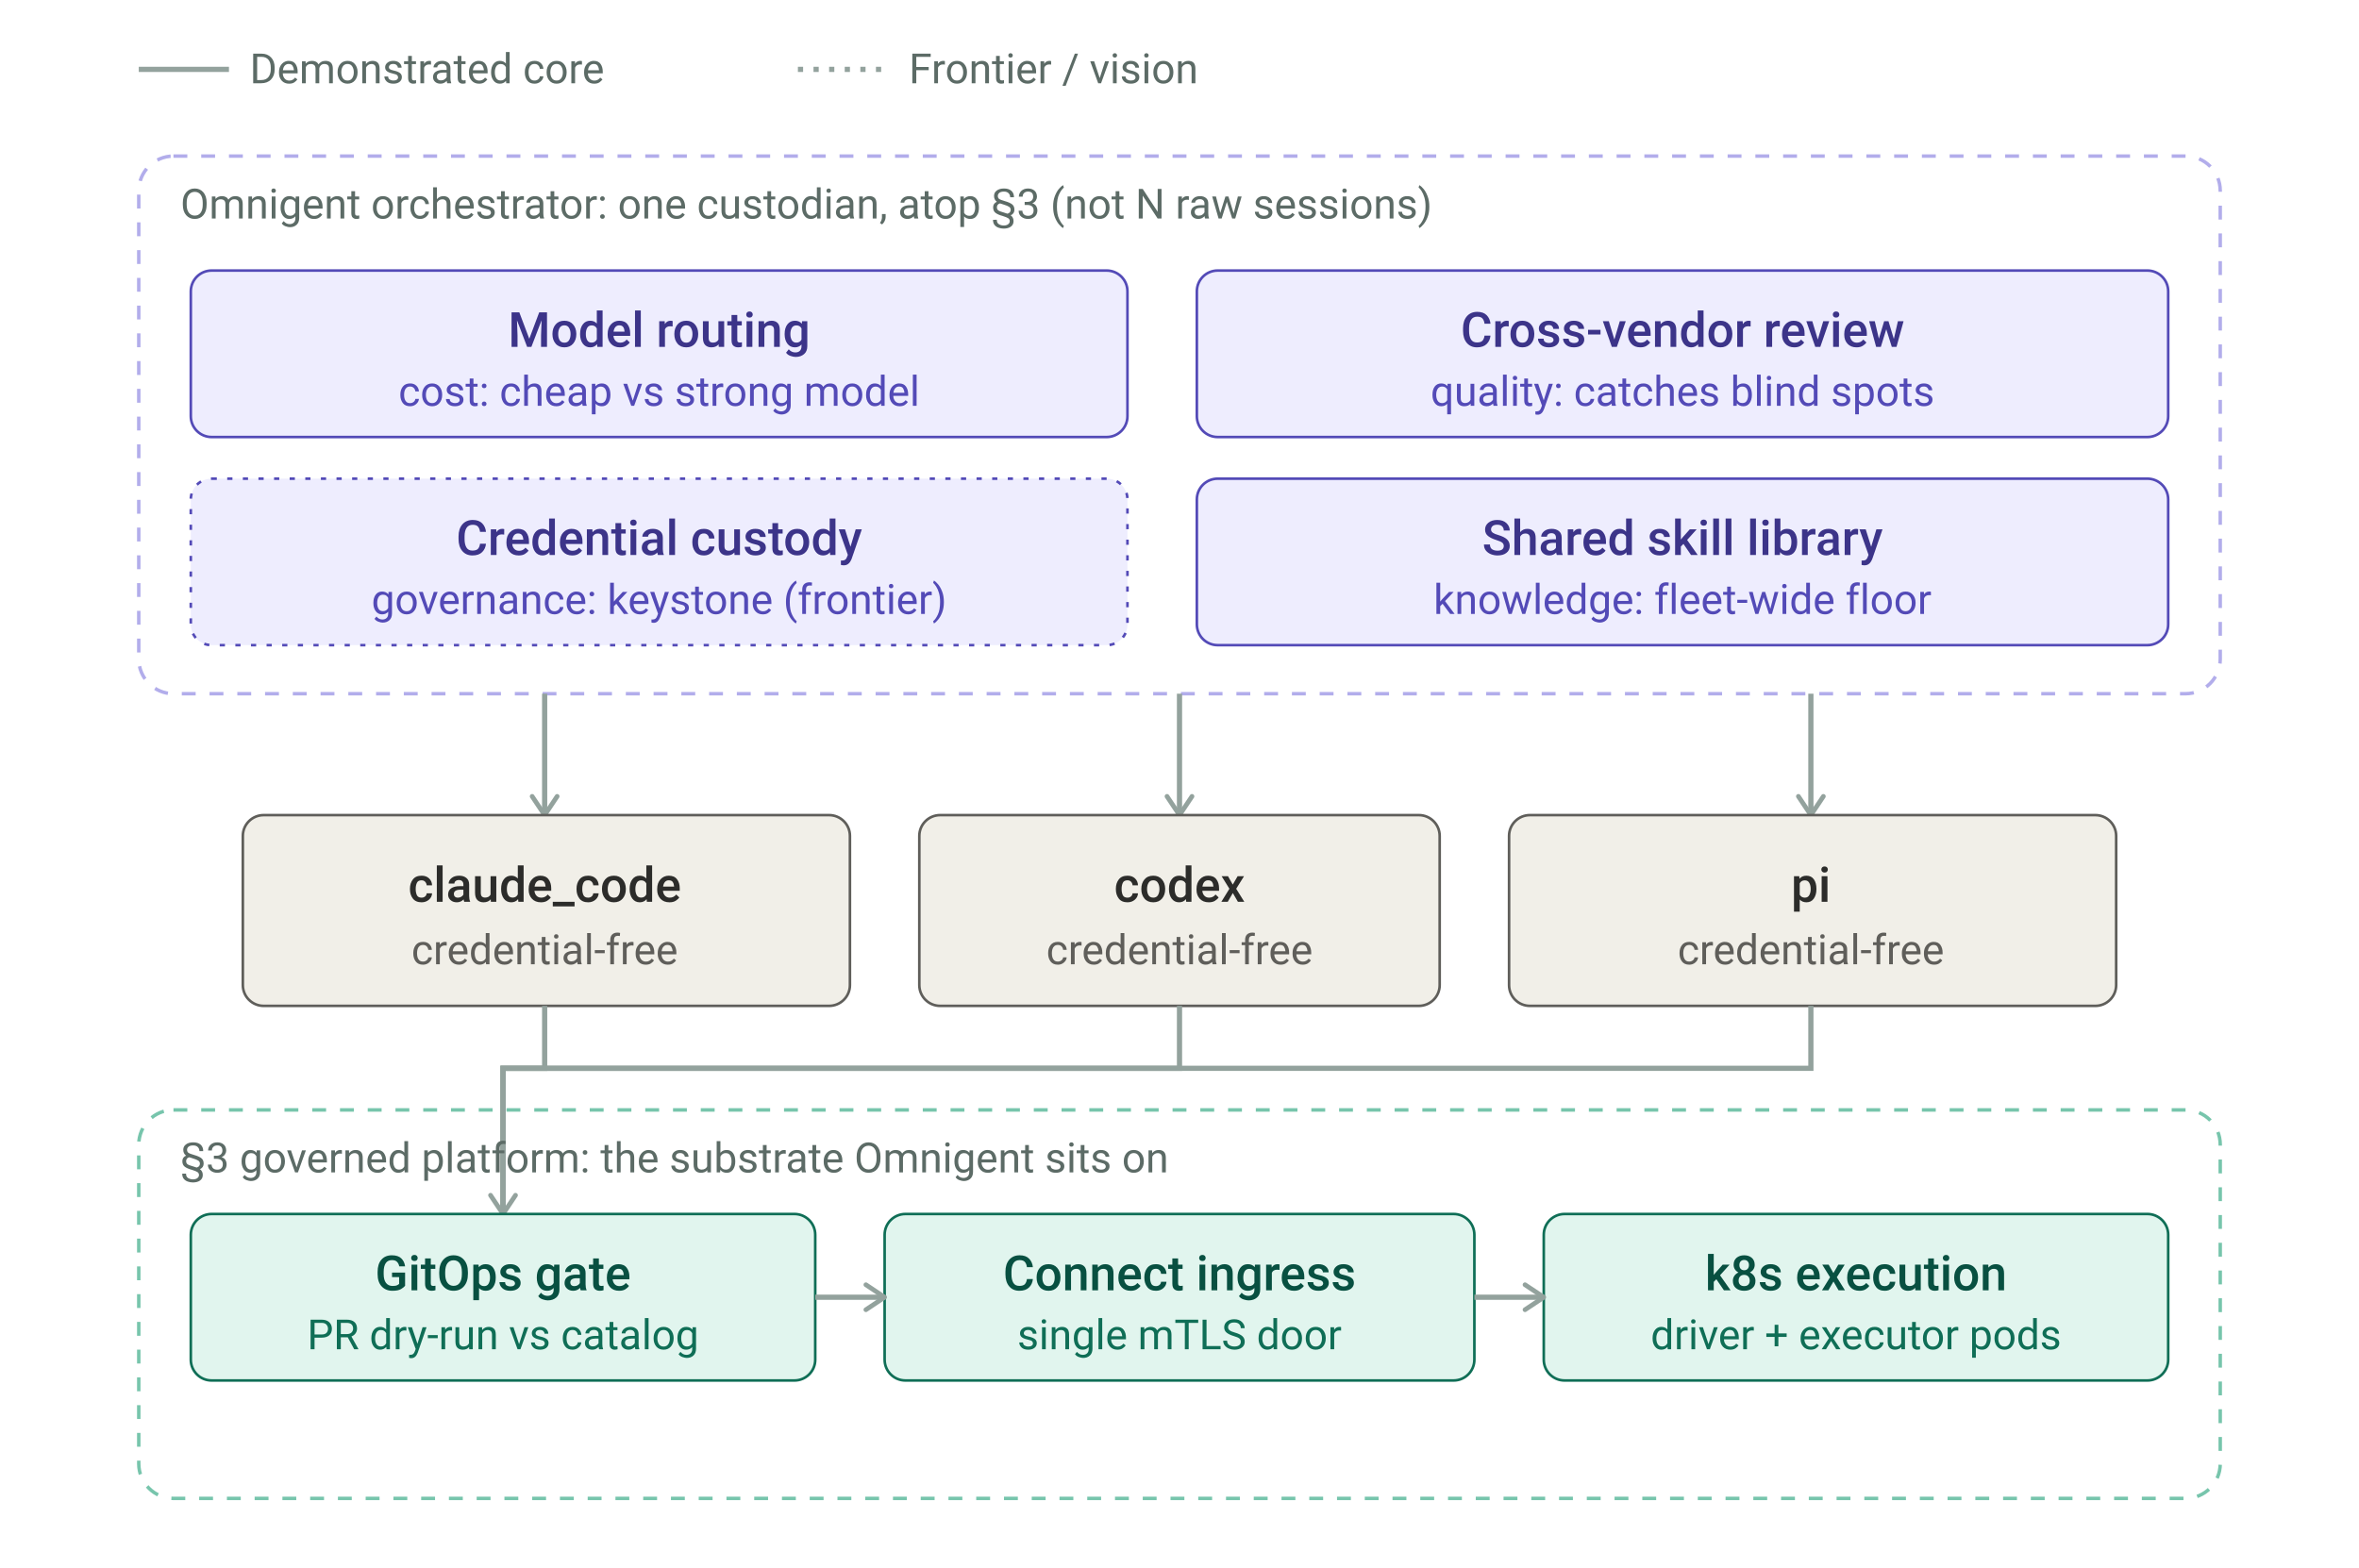
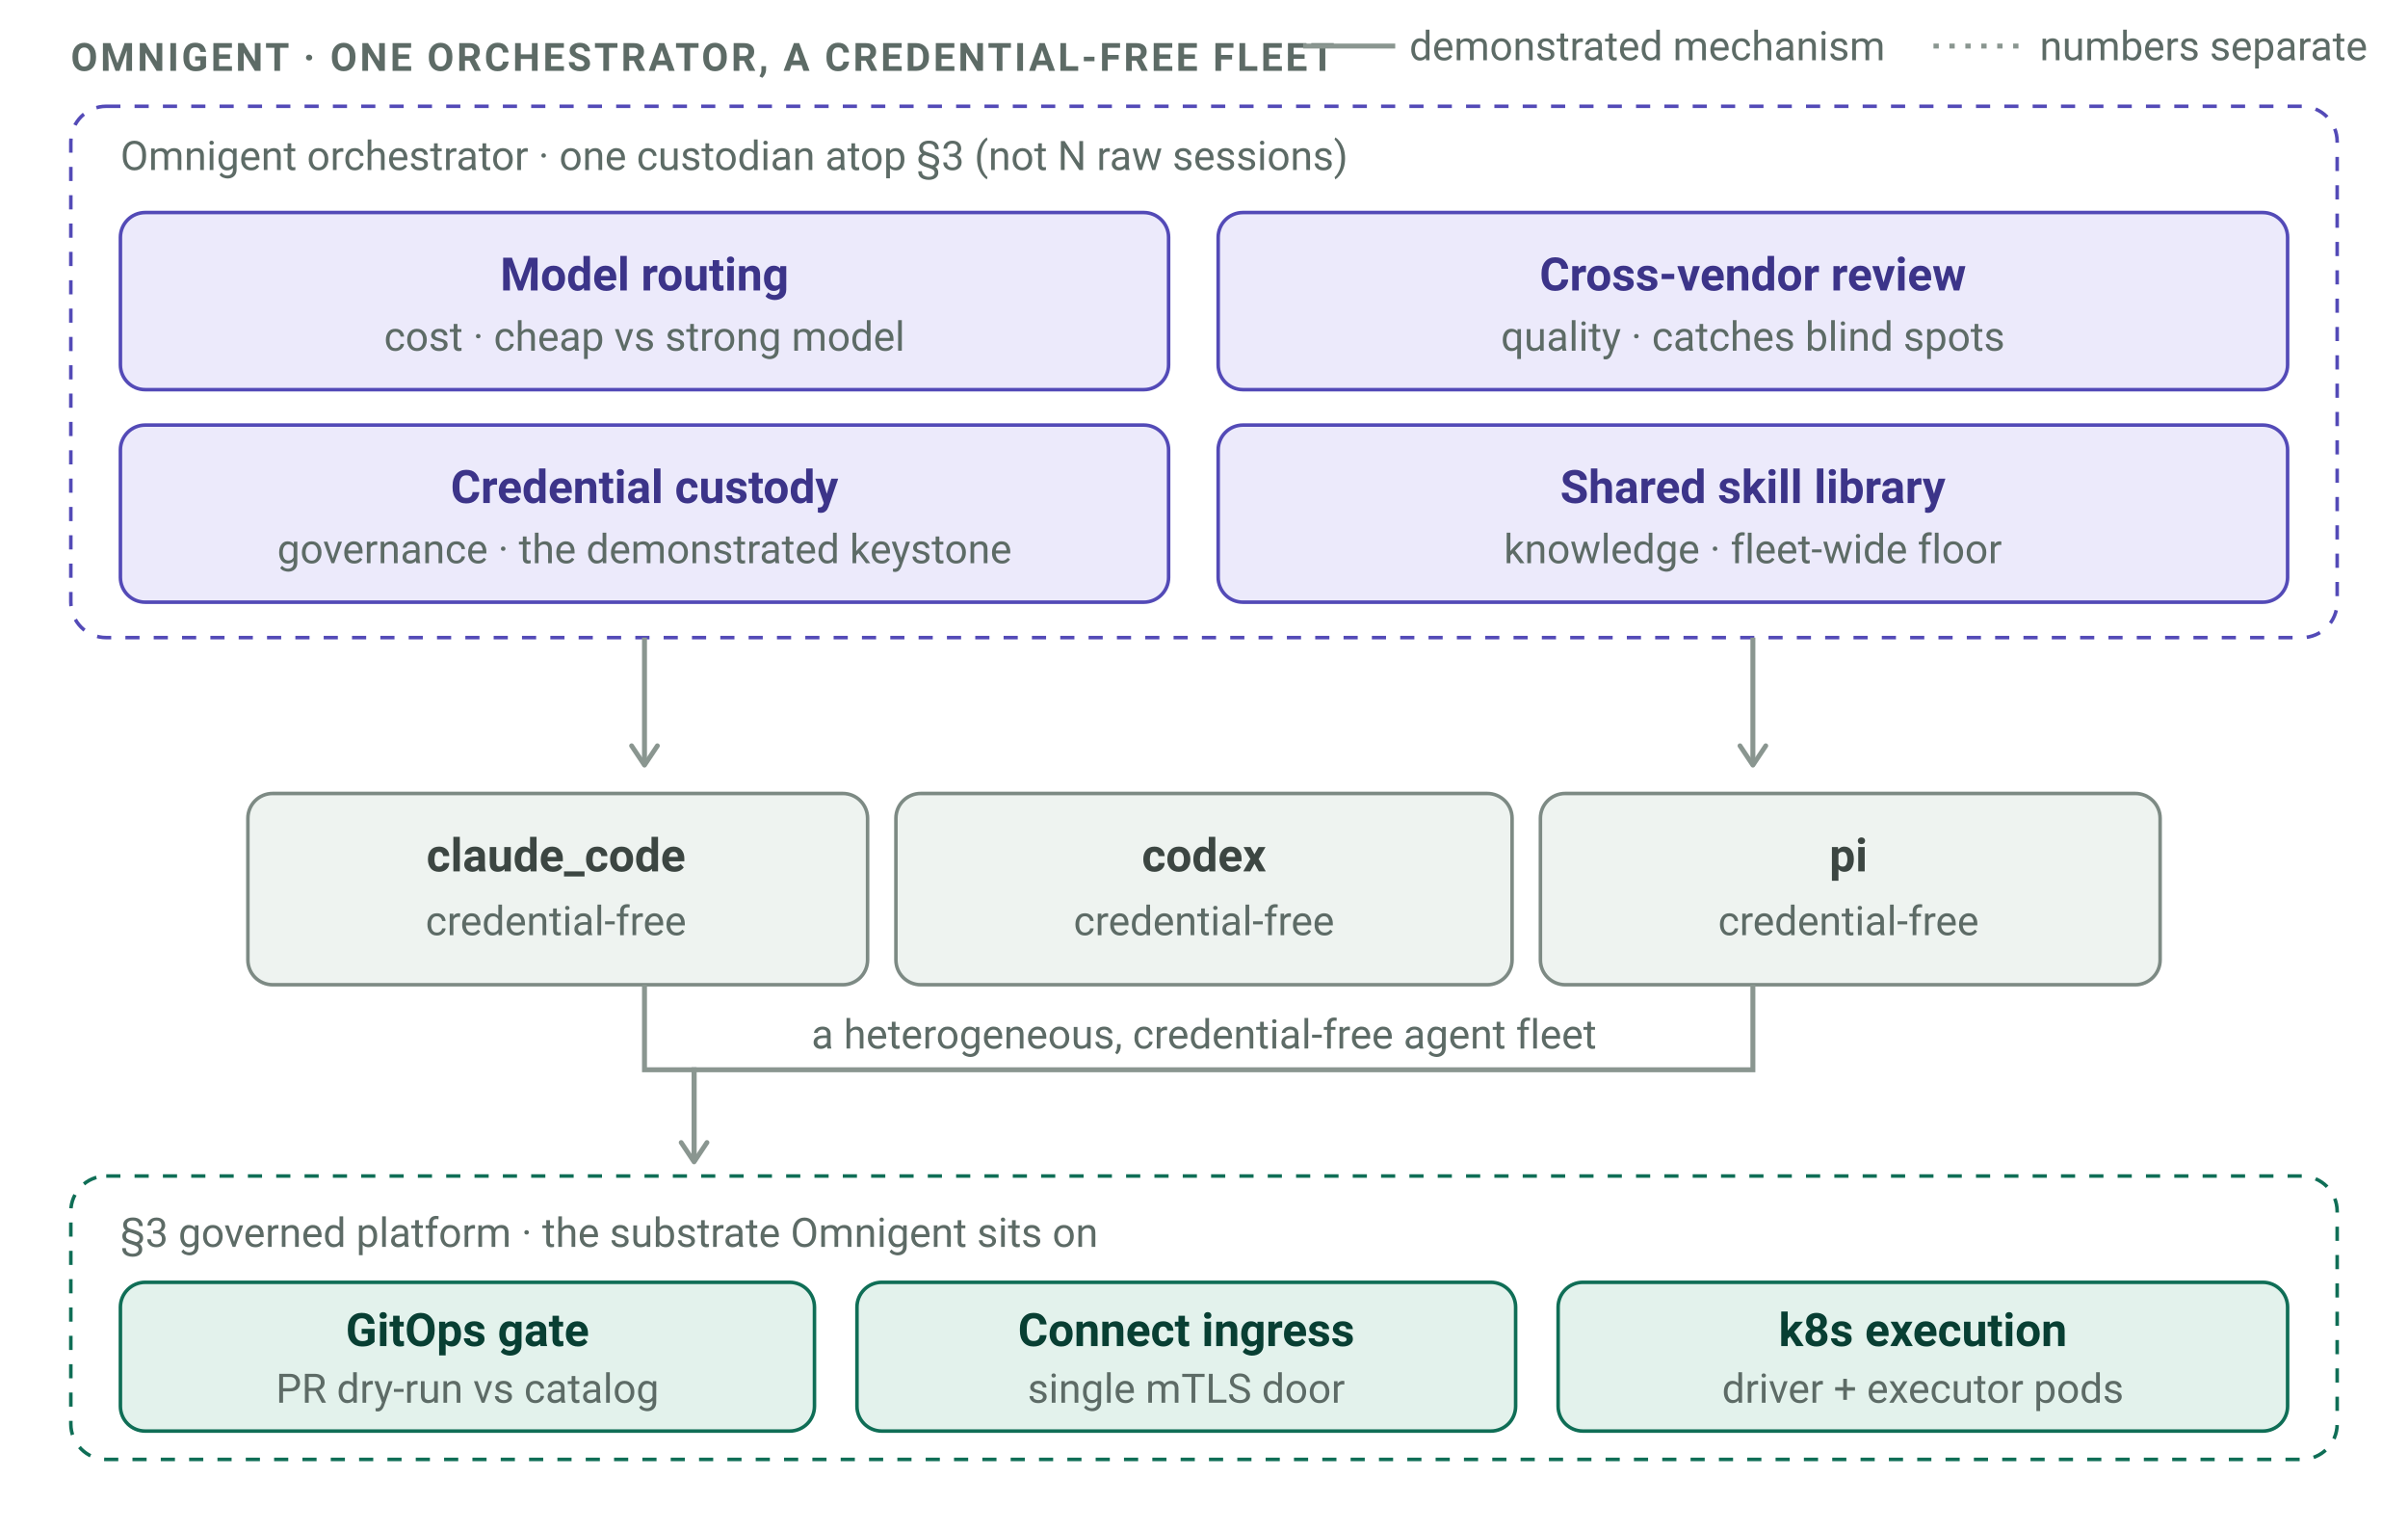
- <svg xmlns="http://www.w3.org/2000/svg" width="100%" viewBox="0 0 680 452" role="img" font-family="ui-sans-serif, system-ui, sans-serif">
+ <svg xmlns="http://www.w3.org/2000/svg" width="100%" viewBox="0 0 680 432" role="img" font-family="ui-sans-serif, system-ui, sans-serif">
  <style>
  text{font-family:ui-sans-serif,system-ui,-apple-system,"Segoe UI",Roboto,Helvetica,Arial,sans-serif}
-   .t{font-size:14px;fill:#16201e}
-   .th{font-size:14px;font-weight:500;fill:#16201e}
-   .ts{font-size:12px;fill:#5c6b66}
-   .arr{stroke:#93a29d;stroke-width:1.5;fill:none}
-   .c-gray rect{fill:#F1EFE8;stroke:#5F5E5A;stroke-width:.75}.c-gray .th{fill:#2C2C2A}.c-gray .ts{fill:#5F5E5A}
-   .c-teal rect{fill:#E1F5EE;stroke:#0F6E56;stroke-width:.75}.c-teal .th{fill:#085041}.c-teal .ts{fill:#0F6E56}
-   .c-purple rect{fill:#EEEDFE;stroke:#534AB7;stroke-width:.75}.c-purple .th{fill:#3C3489}.c-purple .ts{fill:#534AB7}
+   .kick{font-size:11px;font-weight:700;letter-spacing:.07em;fill:#5d6b66}
+   .h{font-size:13px;font-weight:600;fill:#26312e}.sub{font-size:11.5px;fill:#5d6b66}
+   .arr{stroke:#8a9690;stroke-width:1.4;fill:none}
+   .gray rect{fill:#eef3f0;stroke:#7d8a84;stroke-width:1}.gray .h{fill:#3c4642}
+   .teal rect{fill:#e3f2ec;stroke:#0f6e56;stroke-width:1}.teal .h{fill:#083f33}
+   .purp rect{fill:#eceafb;stroke:#534ab7;stroke-width:1}.purp .h{fill:#3c3489}
</style>
  <defs>
-     <marker id="arrow" viewBox="0 0 10 10" refX="8" refY="5" markerWidth="6" markerHeight="6" orient="auto-start-reverse">
-       <path d="M2 1L8 5L2 9" fill="none" stroke="context-stroke" stroke-width="1.5" stroke-linecap="round" stroke-linejoin="round" />
+     <marker id="arrow" viewBox="0 0 10 10" refX="8" refY="5" markerWidth="6.5" markerHeight="6.5" orient="auto-start-reverse">
+       <path d="M2 1 L8 5 L2 9" fill="none" stroke="context-stroke" stroke-width="1.5" stroke-linecap="round" stroke-linejoin="round" />
    </marker>
  </defs>
-   <line x1="40" y1="20" x2="66" y2="20" class="arr" />
-   <text x="72" y="24" class="ts">Demonstrated core</text>
-   <line x1="230" y1="20" x2="256" y2="20" class="arr" stroke-dasharray="1.5 3" />
-   <text x="262" y="24" class="ts">Frontier / vision</text>
-   <rect x="40" y="45" width="600" height="155" rx="10" fill="none" stroke="#7F77DD" stroke-width="1" stroke-dasharray="4 4" opacity="0.6" />
-   <text x="52" y="63" class="ts">Omnigent orchestrator: one custodian, atop §3 (not N raw sessions)</text>
-   <g class="c-purple">
-     <rect x="55" y="78" width="270" height="48" rx="6" />
-     <text x="190" y="100" class="th" text-anchor="middle">Model routing</text>
-     <text x="190" y="117" class="ts" text-anchor="middle">cost: cheap vs strong model</text>
+   <text x="20" y="20" class="kick">OMNIGENT · ONE ORCHESTRATOR, A CREDENTIAL-FREE FLEET</text>
+   <line x1="368" y1="13" x2="394" y2="13" class="arr" />
+   <text x="398" y="17" class="sub">demonstrated mechanism</text>
+   <line x1="546" y1="13" x2="572" y2="13" class="arr" stroke-dasharray="1.5 3" />
+   <text x="576" y="17" class="sub">numbers separate</text>
+   <rect x="20" y="30" width="640" height="150" rx="10" fill="none" stroke="#534ab7" stroke-width="1" stroke-dasharray="4 4" />
+   <text x="34" y="48" class="sub" fill="#3c3489">Omnigent orchestrator · one custodian atop §3 (not N raw sessions)</text>
+   <g class="purp">
+     <rect x="34" y="60" width="296" height="50" rx="7" />
+     <text x="182" y="82" class="h" text-anchor="middle" fill="#3c3489">Model routing</text>
+     <text x="182" y="99" class="sub" text-anchor="middle">cost · cheap vs strong model</text>
  </g>
-   <g class="c-purple">
-     <rect x="345" y="78" width="280" height="48" rx="6" />
-     <text x="485" y="100" class="th" text-anchor="middle">Cross-vendor review</text>
-     <text x="485" y="117" class="ts" text-anchor="middle">quality: catches blind spots</text>
+   <g class="purp">
+     <rect x="344" y="60" width="302" height="50" rx="7" />
+     <text x="495" y="82" class="h" text-anchor="middle" fill="#3c3489">Cross-vendor review</text>
+     <text x="495" y="99" class="sub" text-anchor="middle">quality · catches blind spots</text>
  </g>
-   <g class="c-purple">
-     <rect x="55" y="138" width="270" height="48" rx="6" stroke-dasharray="1.5 3" />
-     <text x="190" y="160" class="th" text-anchor="middle">Credential custody</text>
-     <text x="190" y="177" class="ts" text-anchor="middle">governance: keystone (frontier)</text>
+   <g class="purp">
+     <rect x="34" y="120" width="296" height="50" rx="7" />
+     <text x="182" y="142" class="h" text-anchor="middle" fill="#3c3489">Credential custody</text>
+     <text x="182" y="159" class="sub" text-anchor="middle">governance · the demonstrated keystone</text>
  </g>
-   <g class="c-purple">
-     <rect x="345" y="138" width="280" height="48" rx="6" />
-     <text x="485" y="160" class="th" text-anchor="middle">Shared skill library</text>
-     <text x="485" y="177" class="ts" text-anchor="middle">knowledge: fleet-wide floor</text>
+   <g class="purp">
+     <rect x="344" y="120" width="302" height="50" rx="7" />
+     <text x="495" y="142" class="h" text-anchor="middle" fill="#3c3489">Shared skill library</text>
+     <text x="495" y="159" class="sub" text-anchor="middle">knowledge · fleet-wide floor</text>
  </g>
-   <line x1="157" y1="200" x2="157" y2="235" class="arr" marker-end="url(#arrow)" />
-   <line x1="340" y1="200" x2="340" y2="235" class="arr" marker-end="url(#arrow)" />
-   <line x1="522" y1="200" x2="522" y2="235" class="arr" marker-end="url(#arrow)" />
-   <g class="c-gray">
-     <rect x="70" y="235" width="175" height="55" rx="6" />
-     <text x="157" y="260" class="th" text-anchor="middle">claude_code</text>
-     <text x="157" y="278" class="ts" text-anchor="middle">credential-free</text>
+   <line x1="182" y1="180" x2="182" y2="216" class="arr" marker-end="url(#arrow)" />
+   <line x1="495" y1="180" x2="495" y2="216" class="arr" marker-end="url(#arrow)" />
+   <g class="gray">
+     <rect x="70" y="224" width="175" height="54" rx="7" />
+     <text x="157" y="246" class="h" text-anchor="middle">claude_code</text>
+     <text x="157" y="264" class="sub" text-anchor="middle">credential-free</text>
  </g>
-   <g class="c-gray">
-     <rect x="265" y="235" width="150" height="55" rx="6" />
-     <text x="340" y="260" class="th" text-anchor="middle">codex</text>
-     <text x="340" y="278" class="ts" text-anchor="middle">credential-free</text>
+   <g class="gray">
+     <rect x="253" y="224" width="174" height="54" rx="7" />
+     <text x="340" y="246" class="h" text-anchor="middle">codex</text>
+     <text x="340" y="264" class="sub" text-anchor="middle">credential-free</text>
  </g>
-   <g class="c-gray">
-     <rect x="435" y="235" width="175" height="55" rx="6" />
-     <text x="522" y="260" class="th" text-anchor="middle">pi</text>
-     <text x="522" y="278" class="ts" text-anchor="middle">credential-free</text>
+   <g class="gray">
+     <rect x="435" y="224" width="175" height="54" rx="7" />
+     <text x="522" y="246" class="h" text-anchor="middle">pi</text>
+     <text x="522" y="264" class="sub" text-anchor="middle">credential-free</text>
  </g>
-   <path d="M157 290 V308 H145 V350" fill="none" class="arr" marker-end="url(#arrow)" />
-   <path d="M340 290 V308 H145 V350" fill="none" class="arr" />
-   <path d="M522 290 V308 H145 V350" fill="none" class="arr" />
-   <rect x="40" y="320" width="600" height="112" rx="10" fill="none" stroke="#1D9E75" stroke-width="1" stroke-dasharray="4 4" opacity="0.6" />
-   <text x="52" y="338" class="ts">§3 governed platform: the substrate Omnigent sits on</text>
-   <g class="c-teal">
-     <rect x="55" y="350" width="180" height="48" rx="6" />
-     <text x="145" y="372" class="th" text-anchor="middle">GitOps gate</text>
-     <text x="145" y="389" class="ts" text-anchor="middle">PR dry-run vs catalog</text>
+   <text x="340" y="296" class="sub" fill="#5d6b66" text-anchor="middle">a heterogeneous, credential-free agent fleet</text>
+   <path d="M182 278 V302 H196 V328" fill="none" class="arr" marker-end="url(#arrow)" />
+   <path d="M495 278 V302 H196 V328" fill="none" class="arr" />
+   <rect x="20" y="332" width="640" height="80" rx="10" fill="none" stroke="#0f6e56" stroke-width="1" stroke-dasharray="4 4" />
+   <text x="34" y="352" class="sub" fill="#083f33">§3 governed platform · the substrate Omnigent sits on</text>
+   <g class="teal">
+     <rect x="34" y="362" width="196" height="42" rx="7" />
+     <text x="132" y="380" class="h" text-anchor="middle" fill="#083f33">GitOps gate</text>
+     <text x="132" y="396" class="sub" text-anchor="middle">PR dry-run vs catalog</text>
  </g>
-   <g class="c-teal">
-     <rect x="255" y="350" width="170" height="48" rx="6" />
-     <text x="340" y="372" class="th" text-anchor="middle">Connect ingress</text>
-     <text x="340" y="389" class="ts" text-anchor="middle">single mTLS door</text>
+   <g class="teal">
+     <rect x="242" y="362" width="186" height="42" rx="7" />
+     <text x="335" y="380" class="h" text-anchor="middle" fill="#083f33">Connect ingress</text>
+     <text x="335" y="396" class="sub" text-anchor="middle">single mTLS door</text>
  </g>
-   <g class="c-teal">
-     <rect x="445" y="350" width="180" height="48" rx="6" />
-     <text x="535" y="372" class="th" text-anchor="middle">k8s execution</text>
-     <text x="535" y="389" class="ts" text-anchor="middle">driver + executor pods</text>
+   <g class="teal">
+     <rect x="440" y="362" width="206" height="42" rx="7" />
+     <text x="543" y="380" class="h" text-anchor="middle" fill="#083f33">k8s execution</text>
+     <text x="543" y="396" class="sub" text-anchor="middle">driver + executor pods</text>
  </g>
-   <line x1="235" y1="374" x2="255" y2="374" class="arr" marker-end="url(#arrow)" />
-   <line x1="425" y1="374" x2="445" y2="374" class="arr" marker-end="url(#arrow)" />
</svg>
